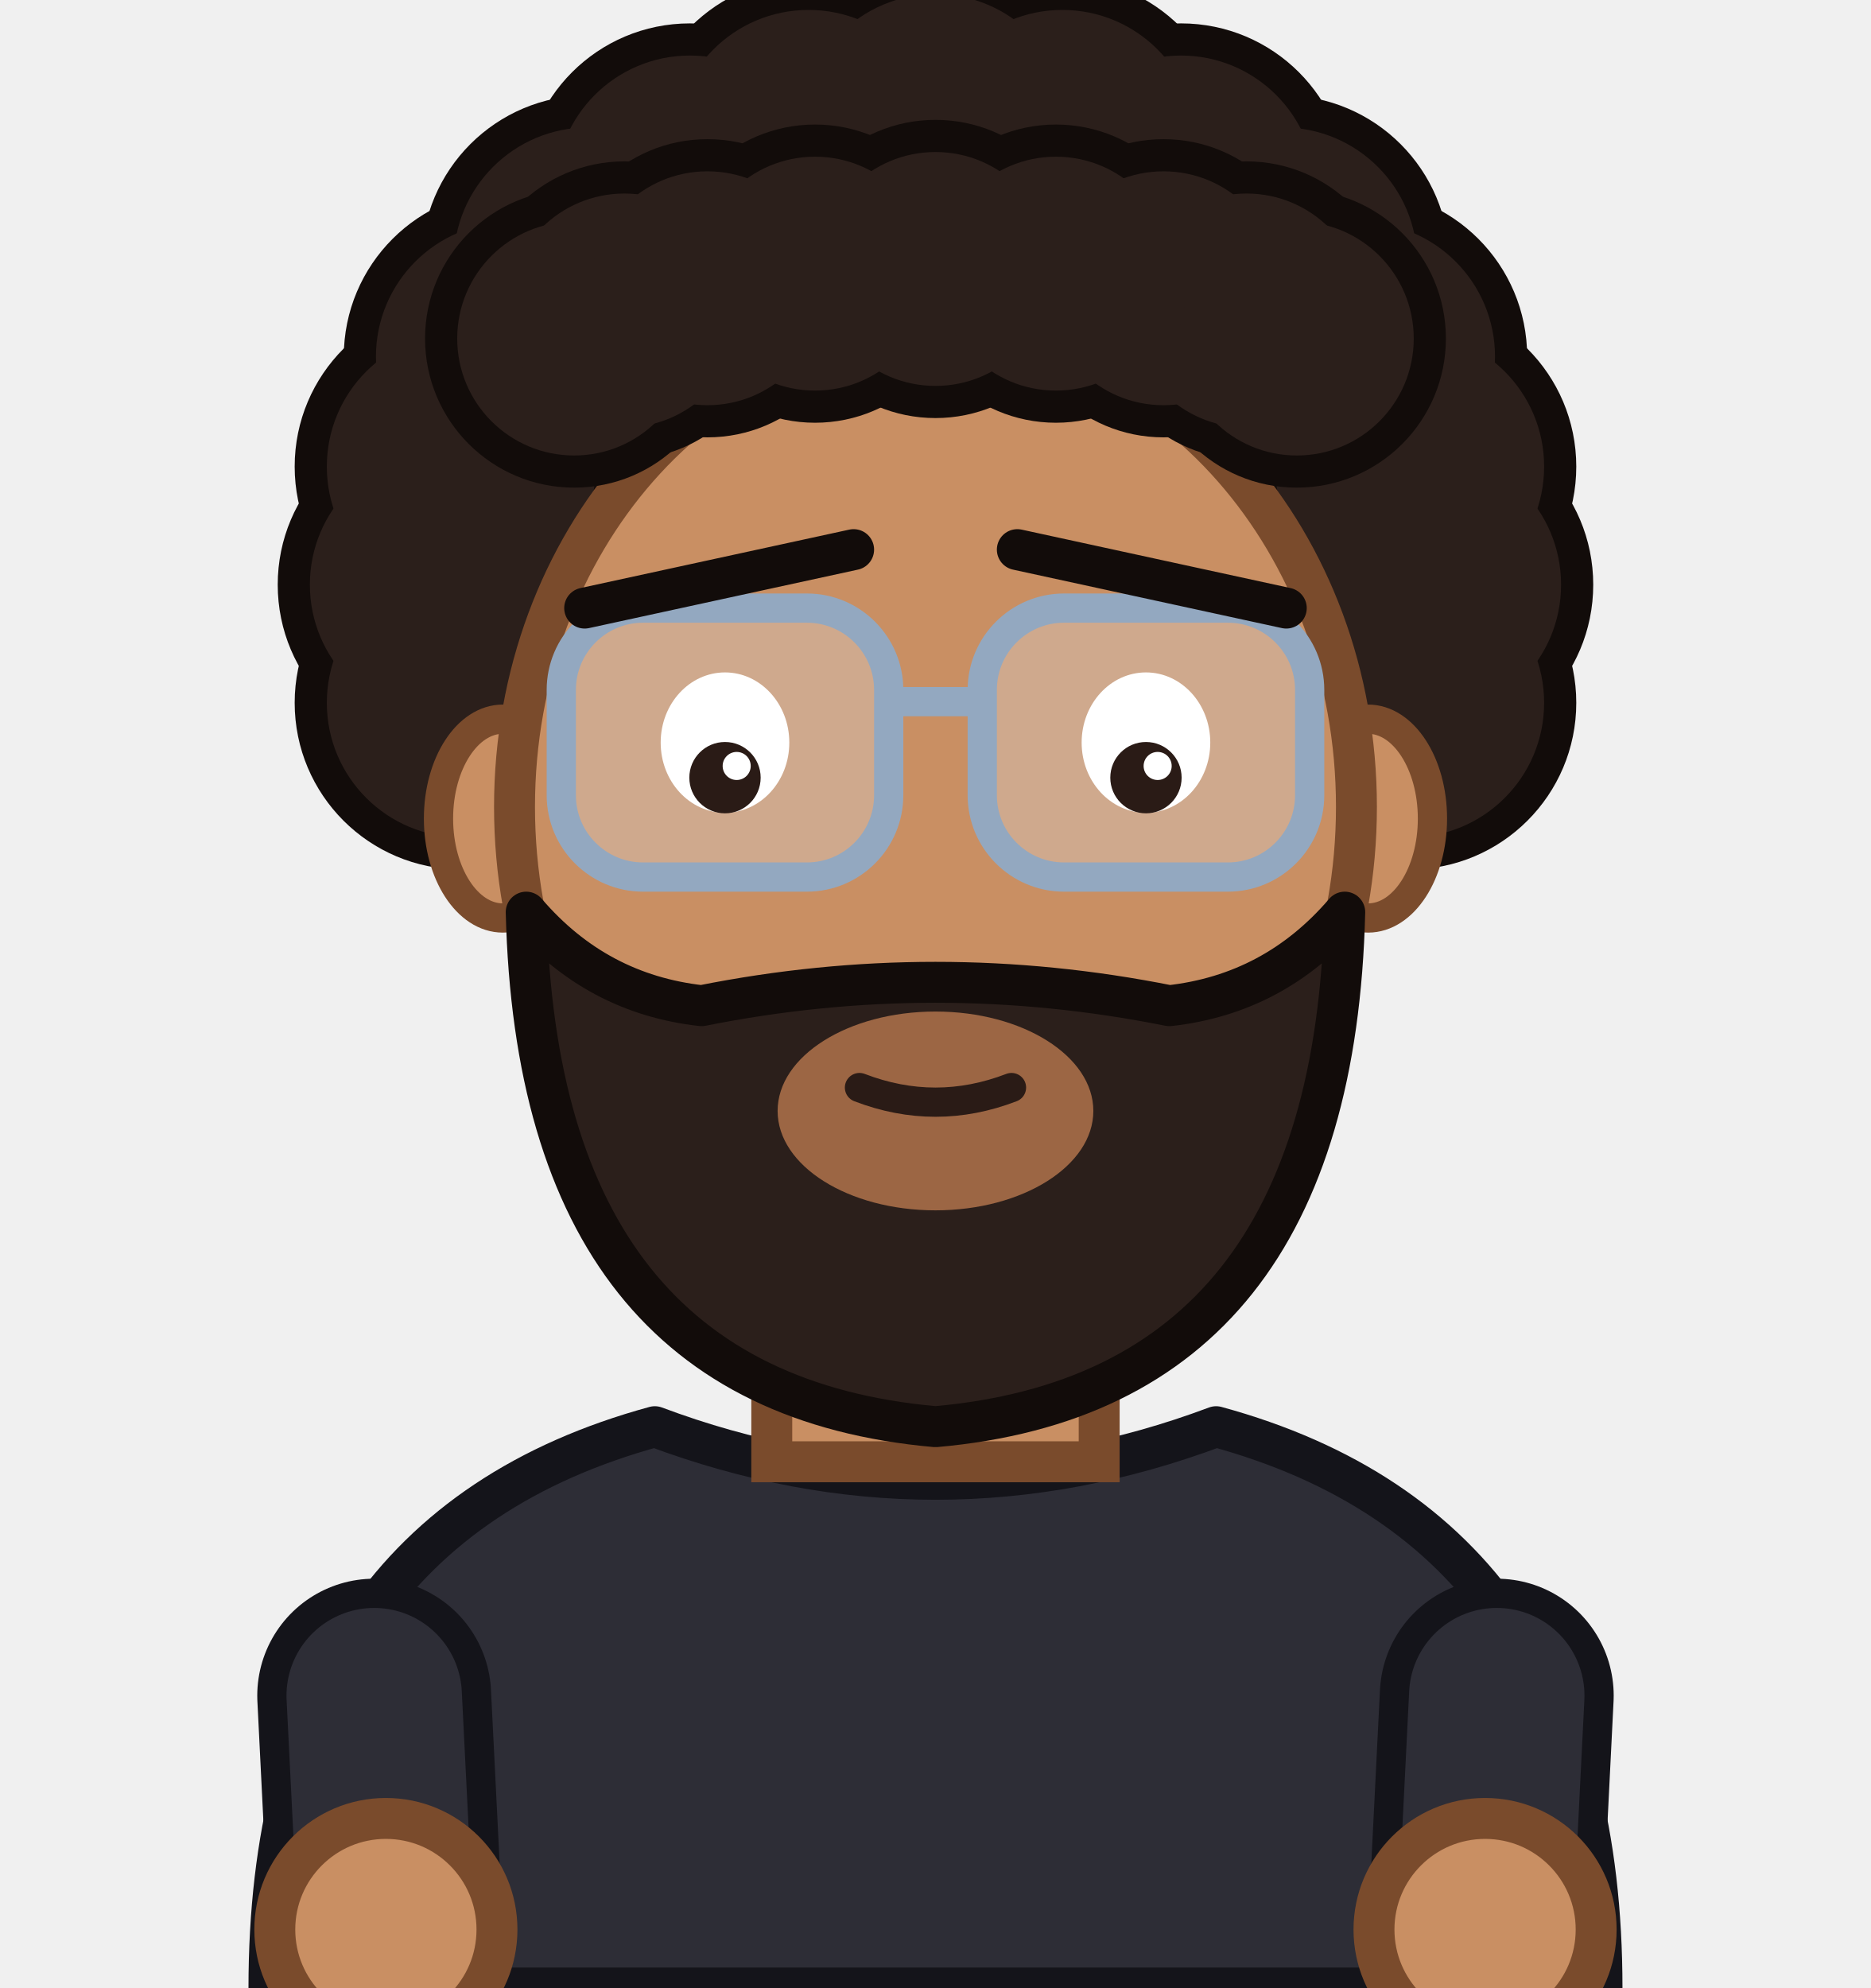
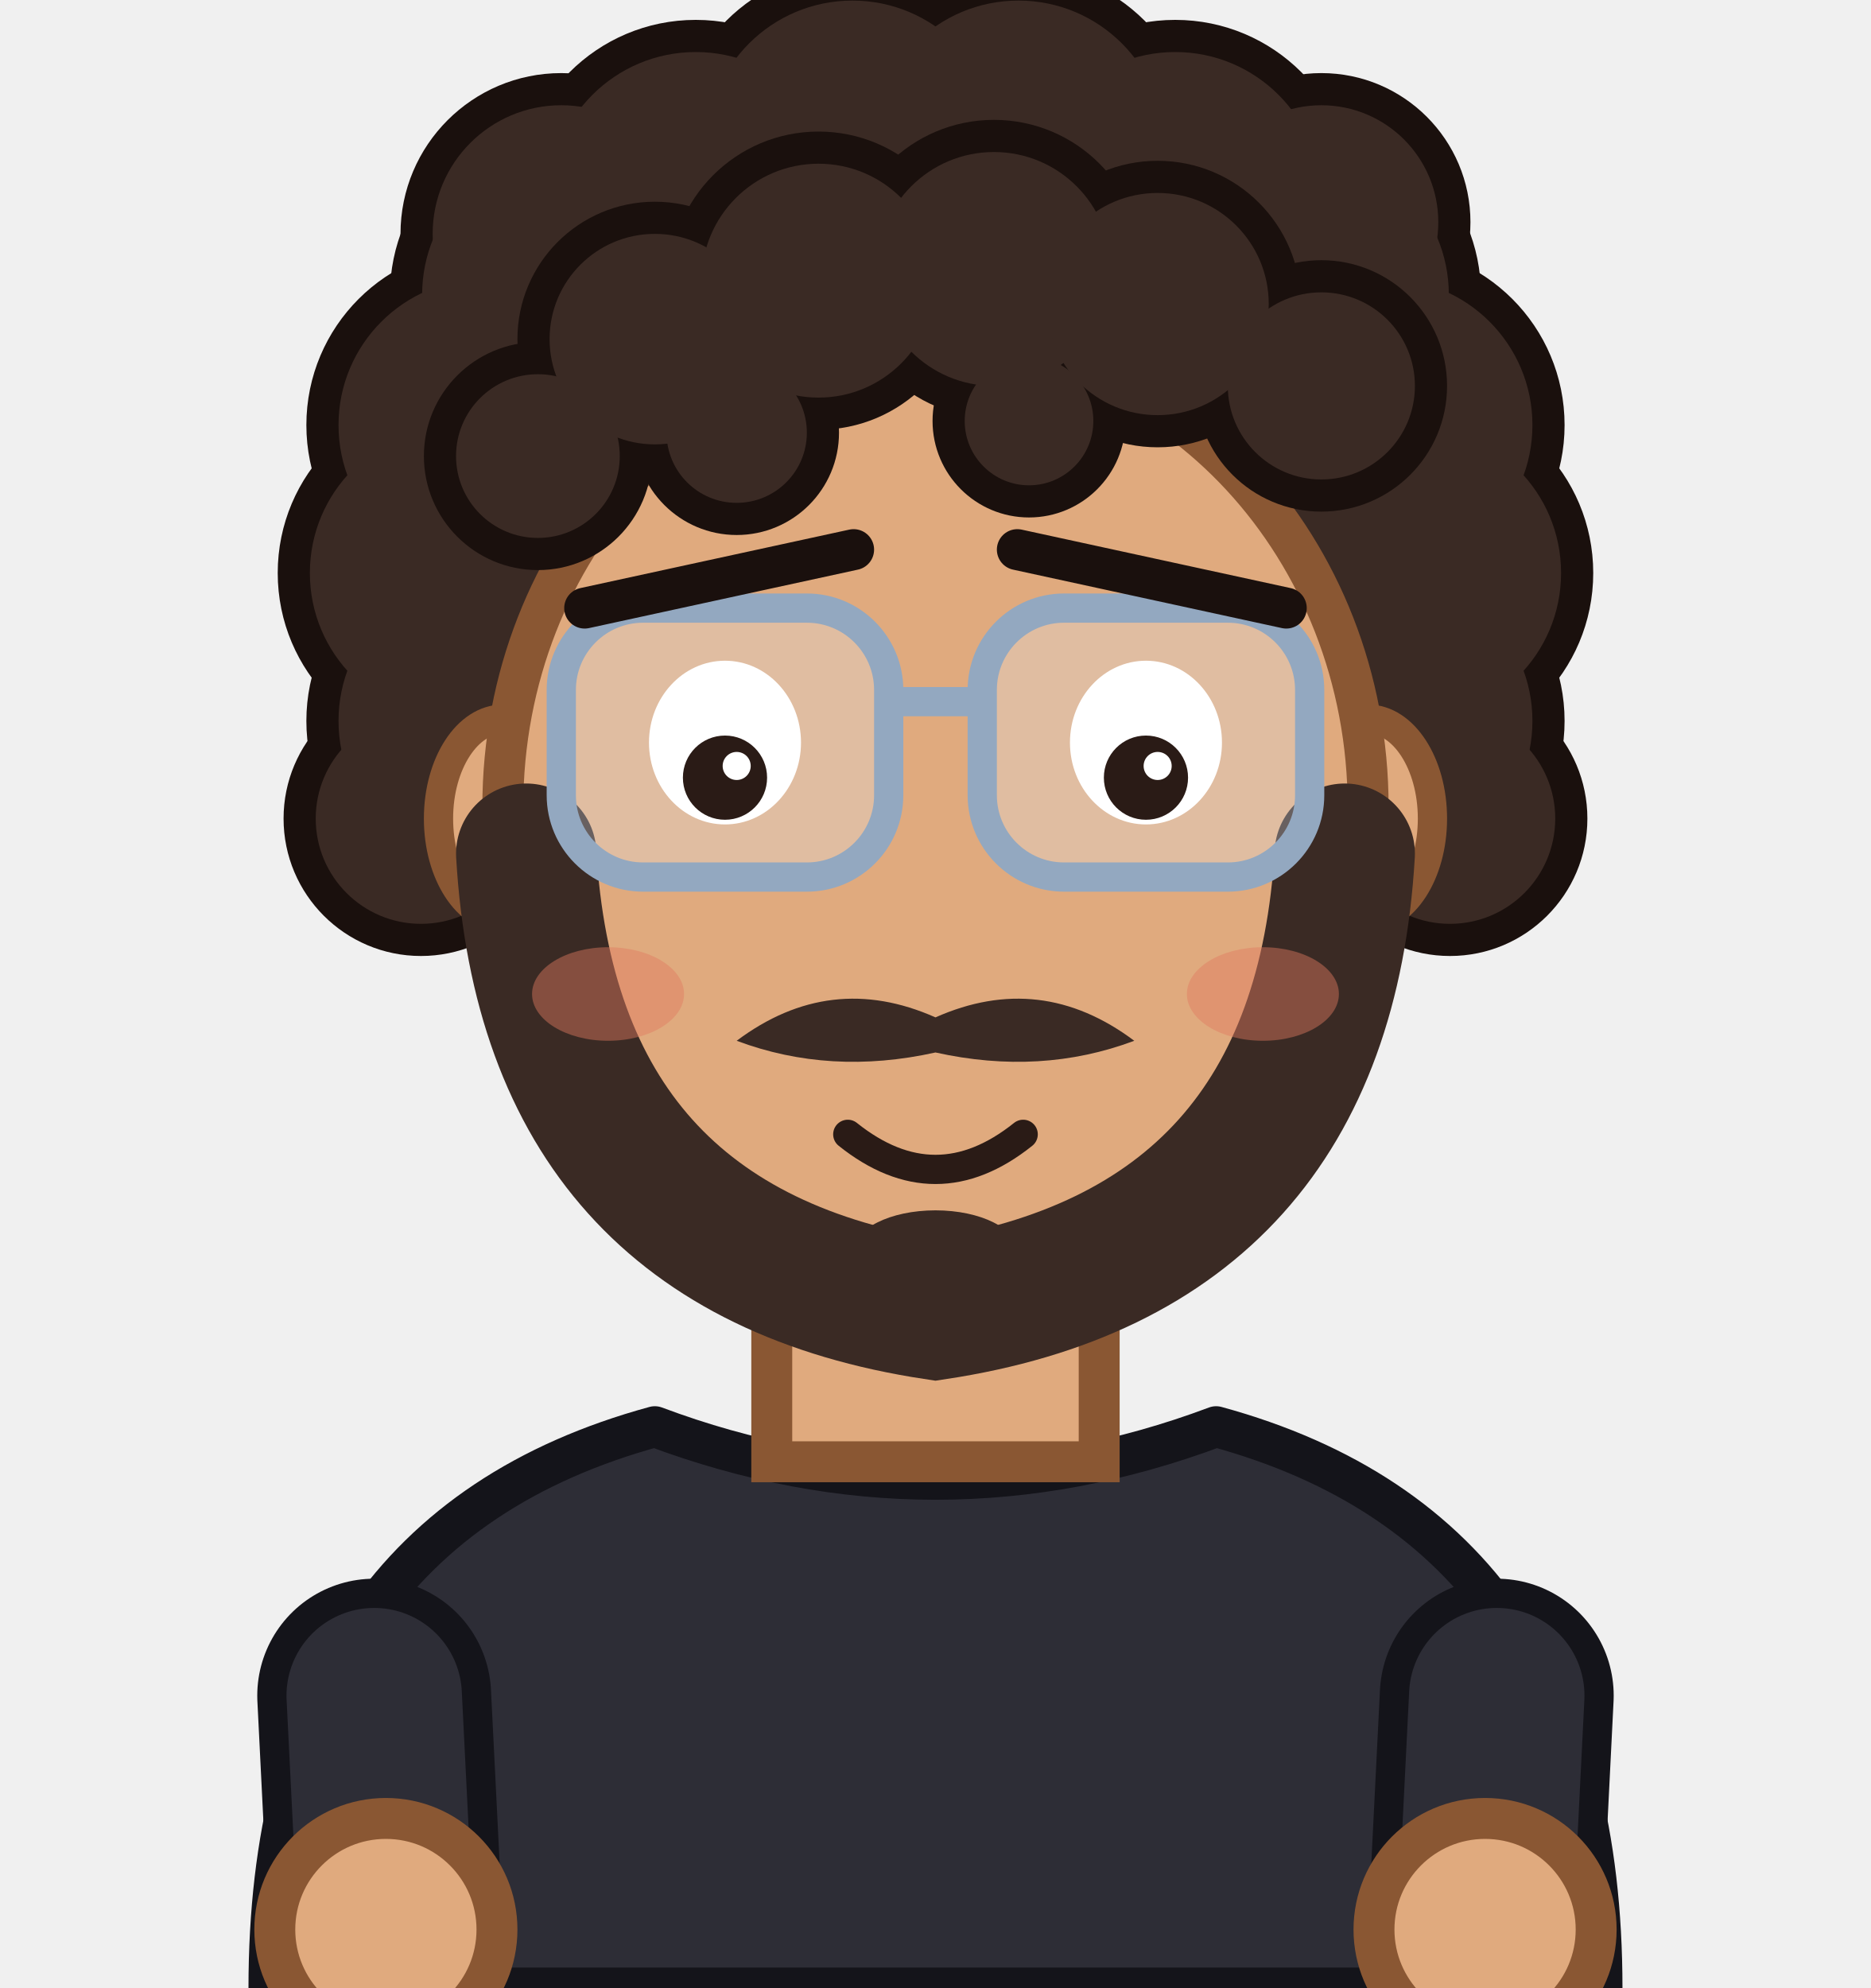
<svg xmlns="http://www.w3.org/2000/svg" viewBox="0 0 320 340" width="320" height="340">
  <g transform="rotate(0 160 250)">
-     <circle cx="78.9" cy="120.2" r="25" fill="#2B1F1B" stroke="#120C0A" stroke-width="7" />
-     <circle cx="76.0" cy="100.0" r="25" fill="#2B1F1B" stroke="#120C0A" stroke-width="7" />
-     <circle cx="78.9" cy="79.8" r="25" fill="#2B1F1B" stroke="#120C0A" stroke-width="7" />
-     <circle cx="87.3" cy="61.0" r="25" fill="#2B1F1B" stroke="#120C0A" stroke-width="7" />
-     <circle cx="100.6" cy="44.8" r="25" fill="#2B1F1B" stroke="#120C0A" stroke-width="7" />
-     <circle cx="118.0" cy="32.5" r="25" fill="#2B1F1B" stroke="#120C0A" stroke-width="7" />
-     <circle cx="138.3" cy="24.7" r="25" fill="#2B1F1B" stroke="#120C0A" stroke-width="7" />
-     <circle cx="160.0" cy="22.0" r="25" fill="#2B1F1B" stroke="#120C0A" stroke-width="7" />
-     <circle cx="181.7" cy="24.7" r="25" fill="#2B1F1B" stroke="#120C0A" stroke-width="7" />
-     <circle cx="202.0" cy="32.5" r="25" fill="#2B1F1B" stroke="#120C0A" stroke-width="7" />
-     <circle cx="219.4" cy="44.8" r="25" fill="#2B1F1B" stroke="#120C0A" stroke-width="7" />
-     <circle cx="232.7" cy="61.0" r="25" fill="#2B1F1B" stroke="#120C0A" stroke-width="7" />
-     <circle cx="241.1" cy="79.8" r="25" fill="#2B1F1B" stroke="#120C0A" stroke-width="7" />
-     <circle cx="244.0" cy="100.0" r="25" fill="#2B1F1B" stroke="#120C0A" stroke-width="7" />
-     <circle cx="241.1" cy="120.2" r="25" fill="#2B1F1B" stroke="#120C0A" stroke-width="7" />
-     <circle cx="78.9" cy="120.2" r="23" fill="#2B1F1B" />
-     <circle cx="76.0" cy="100.0" r="23" fill="#2B1F1B" />
-     <circle cx="78.9" cy="79.8" r="23" fill="#2B1F1B" />
-     <circle cx="87.3" cy="61.0" r="23" fill="#2B1F1B" />
-     <circle cx="100.6" cy="44.8" r="23" fill="#2B1F1B" />
-     <circle cx="118.0" cy="32.5" r="23" fill="#2B1F1B" />
-     <circle cx="138.3" cy="24.7" r="23" fill="#2B1F1B" />
-     <circle cx="160.0" cy="22.0" r="23" fill="#2B1F1B" />
-     <circle cx="181.7" cy="24.7" r="23" fill="#2B1F1B" />
-     <circle cx="202.0" cy="32.5" r="23" fill="#2B1F1B" />
-     <circle cx="219.4" cy="44.8" r="23" fill="#2B1F1B" />
-     <circle cx="232.7" cy="61.0" r="23" fill="#2B1F1B" />
-     <circle cx="241.1" cy="79.8" r="23" fill="#2B1F1B" />
-     <circle cx="244.0" cy="100.0" r="23" fill="#2B1F1B" />
-     <circle cx="241.1" cy="120.2" r="23" fill="#2B1F1B" />
+     <circle cx="82.9" cy="123.3" r="27" fill="#3A2A24" stroke="#1A100D" stroke-width="7" />
+     <circle cx="78.0" cy="98.0" r="27" fill="#3A2A24" stroke="#1A100D" stroke-width="7" />
+     <circle cx="82.9" cy="72.7" r="27" fill="#3A2A24" stroke="#1A100D" stroke-width="7" />
+     <circle cx="97.2" cy="50.4" r="27" fill="#3A2A24" stroke="#1A100D" stroke-width="7" />
+     <circle cx="119.0" cy="33.9" r="27" fill="#3A2A24" stroke="#1A100D" stroke-width="7" />
+     <circle cx="145.8" cy="25.1" r="27" fill="#3A2A24" stroke="#1A100D" stroke-width="7" />
+     <circle cx="174.2" cy="25.1" r="27" fill="#3A2A24" stroke="#1A100D" stroke-width="7" />
+     <circle cx="201.0" cy="33.9" r="27" fill="#3A2A24" stroke="#1A100D" stroke-width="7" />
+     <circle cx="222.8" cy="50.4" r="27" fill="#3A2A24" stroke="#1A100D" stroke-width="7" />
+     <circle cx="237.1" cy="72.7" r="27" fill="#3A2A24" stroke="#1A100D" stroke-width="7" />
+     <circle cx="242.0" cy="98.0" r="27" fill="#3A2A24" stroke="#1A100D" stroke-width="7" />
+     <circle cx="237.1" cy="123.3" r="27" fill="#3A2A24" stroke="#1A100D" stroke-width="7" />
+     <circle cx="72.0" cy="140.0" r="20" fill="#3A2A24" stroke="#1A100D" stroke-width="7" />
+     <circle cx="248.0" cy="140.0" r="20" fill="#3A2A24" stroke="#1A100D" stroke-width="7" />
+     <circle cx="96.0" cy="40.0" r="24" fill="#3A2A24" stroke="#1A100D" stroke-width="7" />
+     <circle cx="226.0" cy="38.0" r="22" fill="#3A2A24" stroke="#1A100D" stroke-width="7" />
+     <circle cx="82.9" cy="123.3" r="25" fill="#3A2A24" />
+     <circle cx="78.0" cy="98.0" r="25" fill="#3A2A24" />
+     <circle cx="82.9" cy="72.7" r="25" fill="#3A2A24" />
+     <circle cx="97.2" cy="50.4" r="25" fill="#3A2A24" />
+     <circle cx="119.0" cy="33.9" r="25" fill="#3A2A24" />
+     <circle cx="145.8" cy="25.1" r="25" fill="#3A2A24" />
+     <circle cx="174.2" cy="25.1" r="25" fill="#3A2A24" />
+     <circle cx="201.0" cy="33.9" r="25" fill="#3A2A24" />
+     <circle cx="222.8" cy="50.4" r="25" fill="#3A2A24" />
+     <circle cx="237.1" cy="72.7" r="25" fill="#3A2A24" />
+     <circle cx="242.0" cy="98.0" r="25" fill="#3A2A24" />
+     <circle cx="237.1" cy="123.3" r="25" fill="#3A2A24" />
+     <circle cx="72.0" cy="140.0" r="18" fill="#3A2A24" />
+     <circle cx="248.0" cy="140.0" r="18" fill="#3A2A24" />
+     <circle cx="96.0" cy="40.0" r="22" fill="#3A2A24" />
+     <circle cx="226.0" cy="38.0" r="20" fill="#3A2A24" />
    <path d="M46 340 Q46 262 112 244 Q160 262 208 244 Q274 262 274 340 Z" fill="#2D2D36" stroke="#14141A" stroke-width="7" stroke-linejoin="round" />
-     <rect x="132" y="210" width="56" height="40" fill="#C98F63" stroke="#7A4B2C" stroke-width="7" />
-     <ellipse cx="86" cy="140" rx="11" ry="17" fill="#C98F63" stroke="#7A4B2C" stroke-width="5" />
-     <ellipse cx="234" cy="140" rx="11" ry="17" fill="#C98F63" stroke="#7A4B2C" stroke-width="5" />
-     <ellipse cx="160" cy="138" rx="72" ry="82" fill="#C98F63" stroke="#7A4B2C" stroke-width="7" />
-     <path d="M90 156 Q92 238 160 244 Q228 238 230 156 Q218 170 200 172 Q160 164 120 172 Q102 170 90 156 Z" fill="#2B1F1B" stroke="#120C0A" stroke-width="7" stroke-linejoin="round" />
-     <ellipse cx="160" cy="190" rx="27" ry="17" fill="#9C6644" />
+     <rect x="132" y="210" width="56" height="40" fill="#E0AA7E" stroke="#8A5733" stroke-width="7" />
+     <ellipse cx="86" cy="140" rx="11" ry="17" fill="#E0AA7E" stroke="#8A5733" stroke-width="5" />
+     <ellipse cx="234" cy="140" rx="11" ry="17" fill="#E0AA7E" stroke="#8A5733" stroke-width="5" />
+     <ellipse cx="160" cy="138" rx="74" ry="80" fill="#E0AA7E" stroke="#8A5733" stroke-width="7" />
+     <path d="M90 146 Q94 214 160 224 Q226 214 230 146" fill="none" stroke="#3A2A24" stroke-width="24" stroke-linecap="round" />
+     <path d="M126 178 Q142 166 160 174 Q178 166 194 178 Q178 184 160 180 Q142 184 126 178 Z" fill="#3A2A24" />
+     <ellipse cx="160" cy="214" rx="14" ry="7" fill="#3A2A24" />
+     <ellipse cx="104" cy="170" rx="13" ry="8" fill="#E0795F" opacity=".45" />
+     <ellipse cx="216" cy="170" rx="13" ry="8" fill="#E0795F" opacity=".45" />
    <rect x="96" y="104" width="56" height="46" rx="14" fill="#DDEBFA" fill-opacity=".28" stroke="#93A8C0" stroke-width="5" />
    <rect x="168" y="104" width="56" height="46" rx="14" fill="#DDEBFA" fill-opacity=".28" stroke="#93A8C0" stroke-width="5" />
    <path d="M152 120 H168" stroke="#93A8C0" stroke-width="5" />
-     <ellipse cx="124" cy="127" rx="11" ry="12" fill="#fff" />
-     <circle cx="124" cy="133" r="6.1" fill="#2A1B16" />
+     <ellipse cx="124" cy="127" rx="13" ry="14" fill="#fff" />
+     <circle cx="124" cy="133" r="7.2" fill="#2A1B16" />
    <circle cx="126" cy="131" r="2.4" fill="#fff" />
-     <ellipse cx="196" cy="127" rx="11" ry="12" fill="#fff" />
-     <circle cx="196" cy="133" r="6.1" fill="#2A1B16" />
+     <ellipse cx="196" cy="127" rx="13" ry="14" fill="#fff" />
+     <circle cx="196" cy="133" r="7.2" fill="#2A1B16" />
    <circle cx="198" cy="131" r="2.4" fill="#fff" />
-     <path d="M100 104 L146 94" stroke="#120C0A" stroke-width="7" stroke-linecap="round" />
-     <path d="M220 104 L174 94" stroke="#120C0A" stroke-width="7" stroke-linecap="round" />
-     <path d="M147 186 Q160 191 173 186" fill="none" stroke="#2A1B16" stroke-width="5" stroke-linecap="round" />
-     <circle cx="98.2" cy="57.9" r="22" fill="#2B1F1B" stroke="#120C0A" stroke-width="7" />
-     <circle cx="106.8" cy="53.1" r="22" fill="#2B1F1B" stroke="#120C0A" stroke-width="7" />
-     <circle cx="121.0" cy="49.3" r="22" fill="#2B1F1B" stroke="#120C0A" stroke-width="7" />
-     <circle cx="139.4" cy="46.8" r="22" fill="#2B1F1B" stroke="#120C0A" stroke-width="7" />
-     <circle cx="160.0" cy="46.0" r="22" fill="#2B1F1B" stroke="#120C0A" stroke-width="7" />
-     <circle cx="180.6" cy="46.8" r="22" fill="#2B1F1B" stroke="#120C0A" stroke-width="7" />
-     <circle cx="199.0" cy="49.3" r="22" fill="#2B1F1B" stroke="#120C0A" stroke-width="7" />
-     <circle cx="213.2" cy="53.1" r="22" fill="#2B1F1B" stroke="#120C0A" stroke-width="7" />
-     <circle cx="221.8" cy="57.9" r="22" fill="#2B1F1B" stroke="#120C0A" stroke-width="7" />
-     <circle cx="98.2" cy="57.9" r="20" fill="#2B1F1B" />
-     <circle cx="106.8" cy="53.1" r="20" fill="#2B1F1B" />
-     <circle cx="121.0" cy="49.3" r="20" fill="#2B1F1B" />
-     <circle cx="139.4" cy="46.8" r="20" fill="#2B1F1B" />
-     <circle cx="160.0" cy="46.0" r="20" fill="#2B1F1B" />
-     <circle cx="180.6" cy="46.8" r="20" fill="#2B1F1B" />
-     <circle cx="199.0" cy="49.3" r="20" fill="#2B1F1B" />
-     <circle cx="213.2" cy="53.1" r="20" fill="#2B1F1B" />
-     <circle cx="221.8" cy="57.9" r="20" fill="#2B1F1B" />
+     <path d="M100 104 L146 94" stroke="#1A100D" stroke-width="7" stroke-linecap="round" />
+     <path d="M220 104 L174 94" stroke="#1A100D" stroke-width="7" stroke-linecap="round" />
+     <path d="M145 194 Q160 206 175 194" fill="none" stroke="#2A1B16" stroke-width="5" stroke-linecap="round" />
+     <circle cx="112.0" cy="58.0" r="20" fill="#3A2A24" stroke="#1A100D" stroke-width="7" />
+     <circle cx="140.0" cy="48.0" r="22" fill="#3A2A24" stroke="#1A100D" stroke-width="7" />
+     <circle cx="170.0" cy="46.0" r="22" fill="#3A2A24" stroke="#1A100D" stroke-width="7" />
+     <circle cx="198.0" cy="52.0" r="21" fill="#3A2A24" stroke="#1A100D" stroke-width="7" />
+     <circle cx="226.0" cy="66.0" r="18" fill="#3A2A24" stroke="#1A100D" stroke-width="7" />
+     <circle cx="92.0" cy="78.0" r="16" fill="#3A2A24" stroke="#1A100D" stroke-width="7" />
+     <circle cx="126.0" cy="74.0" r="14" fill="#3A2A24" stroke="#1A100D" stroke-width="7" />
+     <circle cx="176.0" cy="72.0" r="13" fill="#3A2A24" stroke="#1A100D" stroke-width="7" />
+     <circle cx="112.0" cy="58.0" r="18" fill="#3A2A24" />
+     <circle cx="140.0" cy="48.0" r="20" fill="#3A2A24" />
+     <circle cx="170.0" cy="46.0" r="20" fill="#3A2A24" />
+     <circle cx="198.0" cy="52.0" r="19" fill="#3A2A24" />
+     <circle cx="226.0" cy="66.0" r="16" fill="#3A2A24" />
+     <circle cx="92.0" cy="78.0" r="14" fill="#3A2A24" />
+     <circle cx="126.0" cy="74.0" r="12" fill="#3A2A24" />
+     <circle cx="176.0" cy="72.0" r="11" fill="#3A2A24" />
    <path d="M64 290 L66 330" stroke="#14141A" stroke-width="40" stroke-linecap="round" />
    <path d="M64 290 L66 330" stroke="#2D2D36" stroke-width="30" stroke-linecap="round" />
-     <circle cx="66" cy="330" r="19" fill="#C98F63" stroke="#7A4B2C" stroke-width="7" />
+     <circle cx="66" cy="330" r="19" fill="#E0AA7E" stroke="#8A5733" stroke-width="7" />
    <path d="M256 290 L254 330" stroke="#14141A" stroke-width="40" stroke-linecap="round" />
    <path d="M256 290 L254 330" stroke="#2D2D36" stroke-width="30" stroke-linecap="round" />
-     <circle cx="254" cy="330" r="19" fill="#C98F63" stroke="#7A4B2C" stroke-width="7" />
+     <circle cx="254" cy="330" r="19" fill="#E0AA7E" stroke="#8A5733" stroke-width="7" />
  </g>
</svg>
